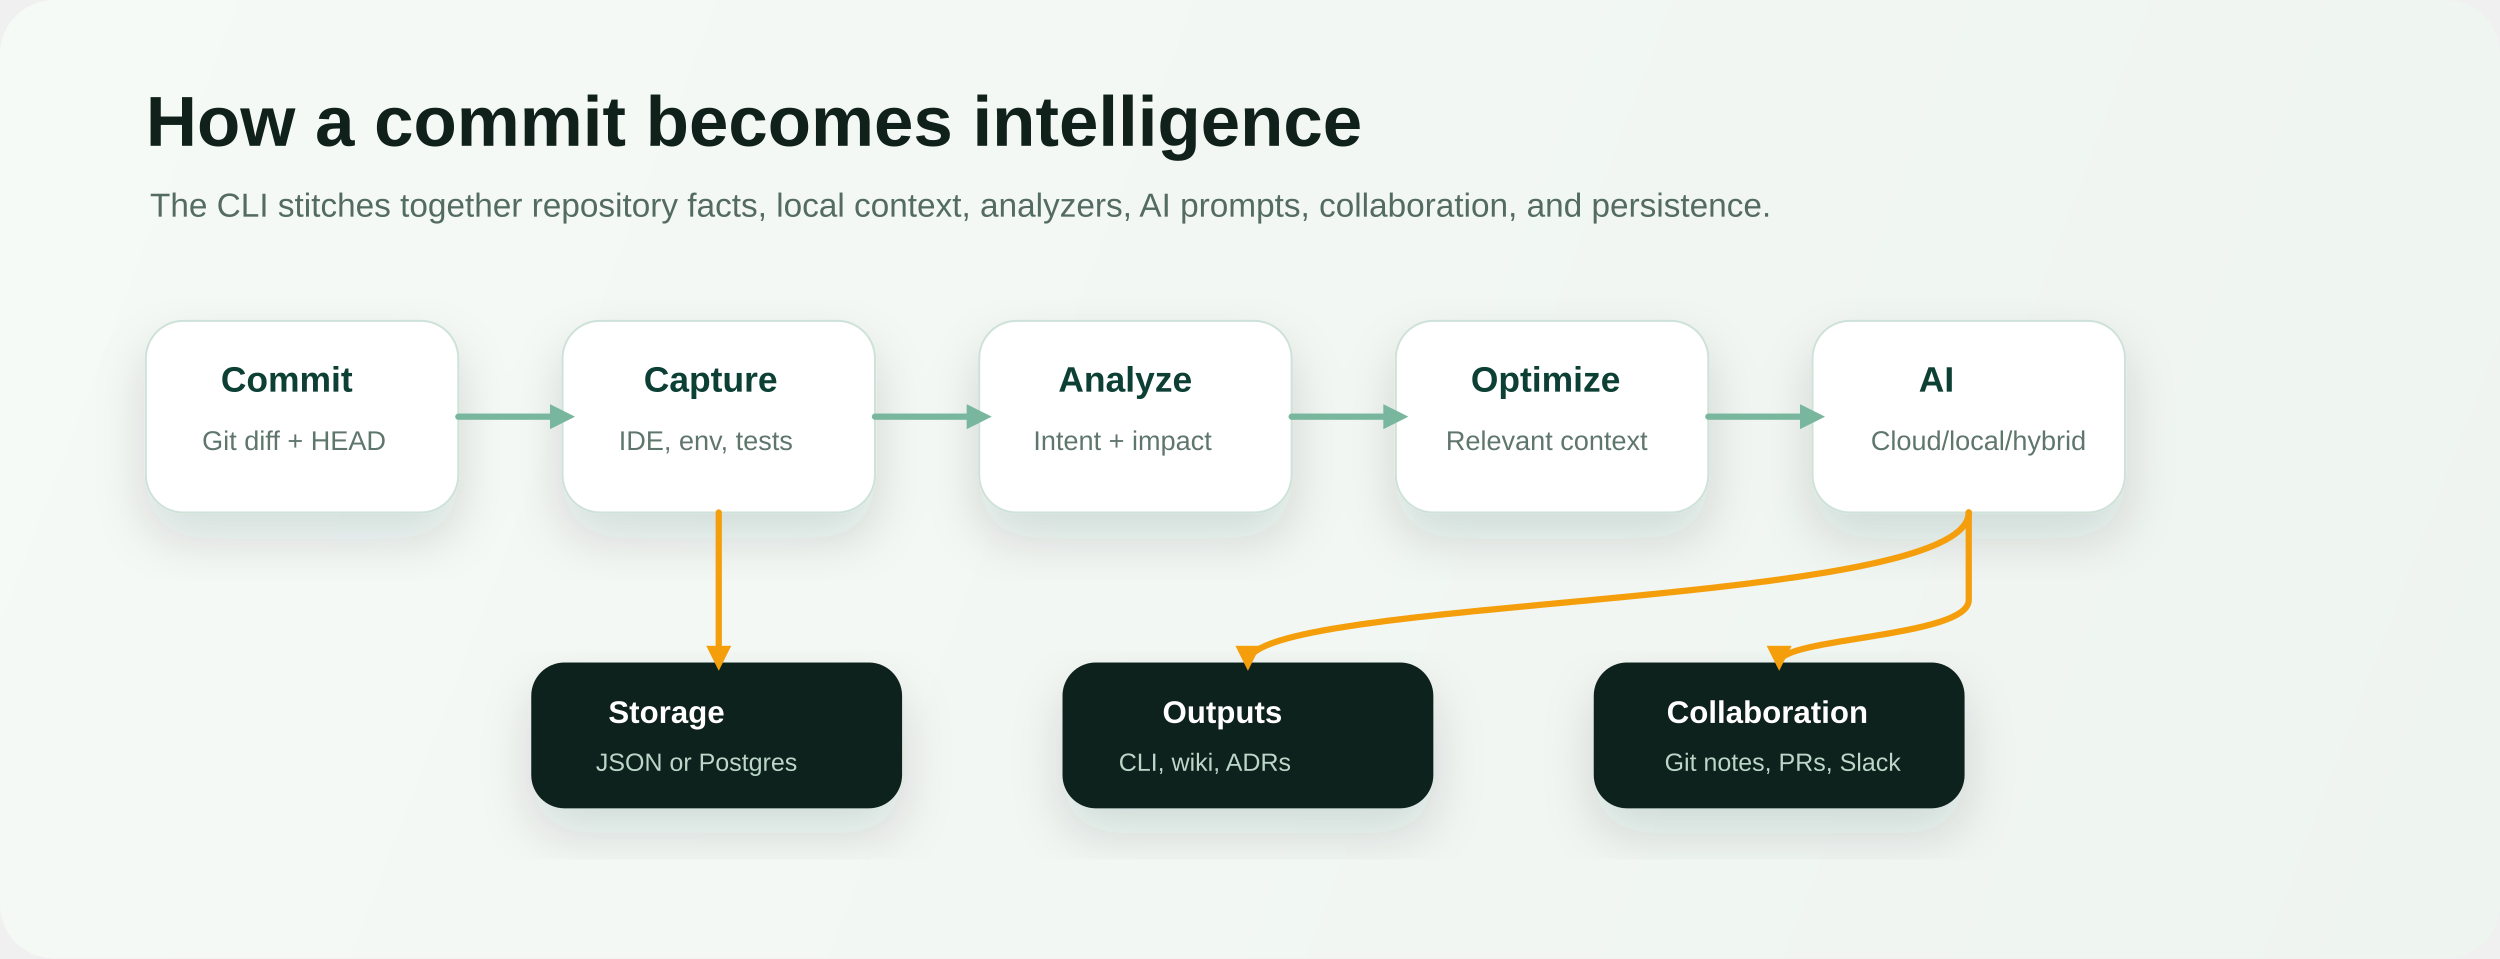
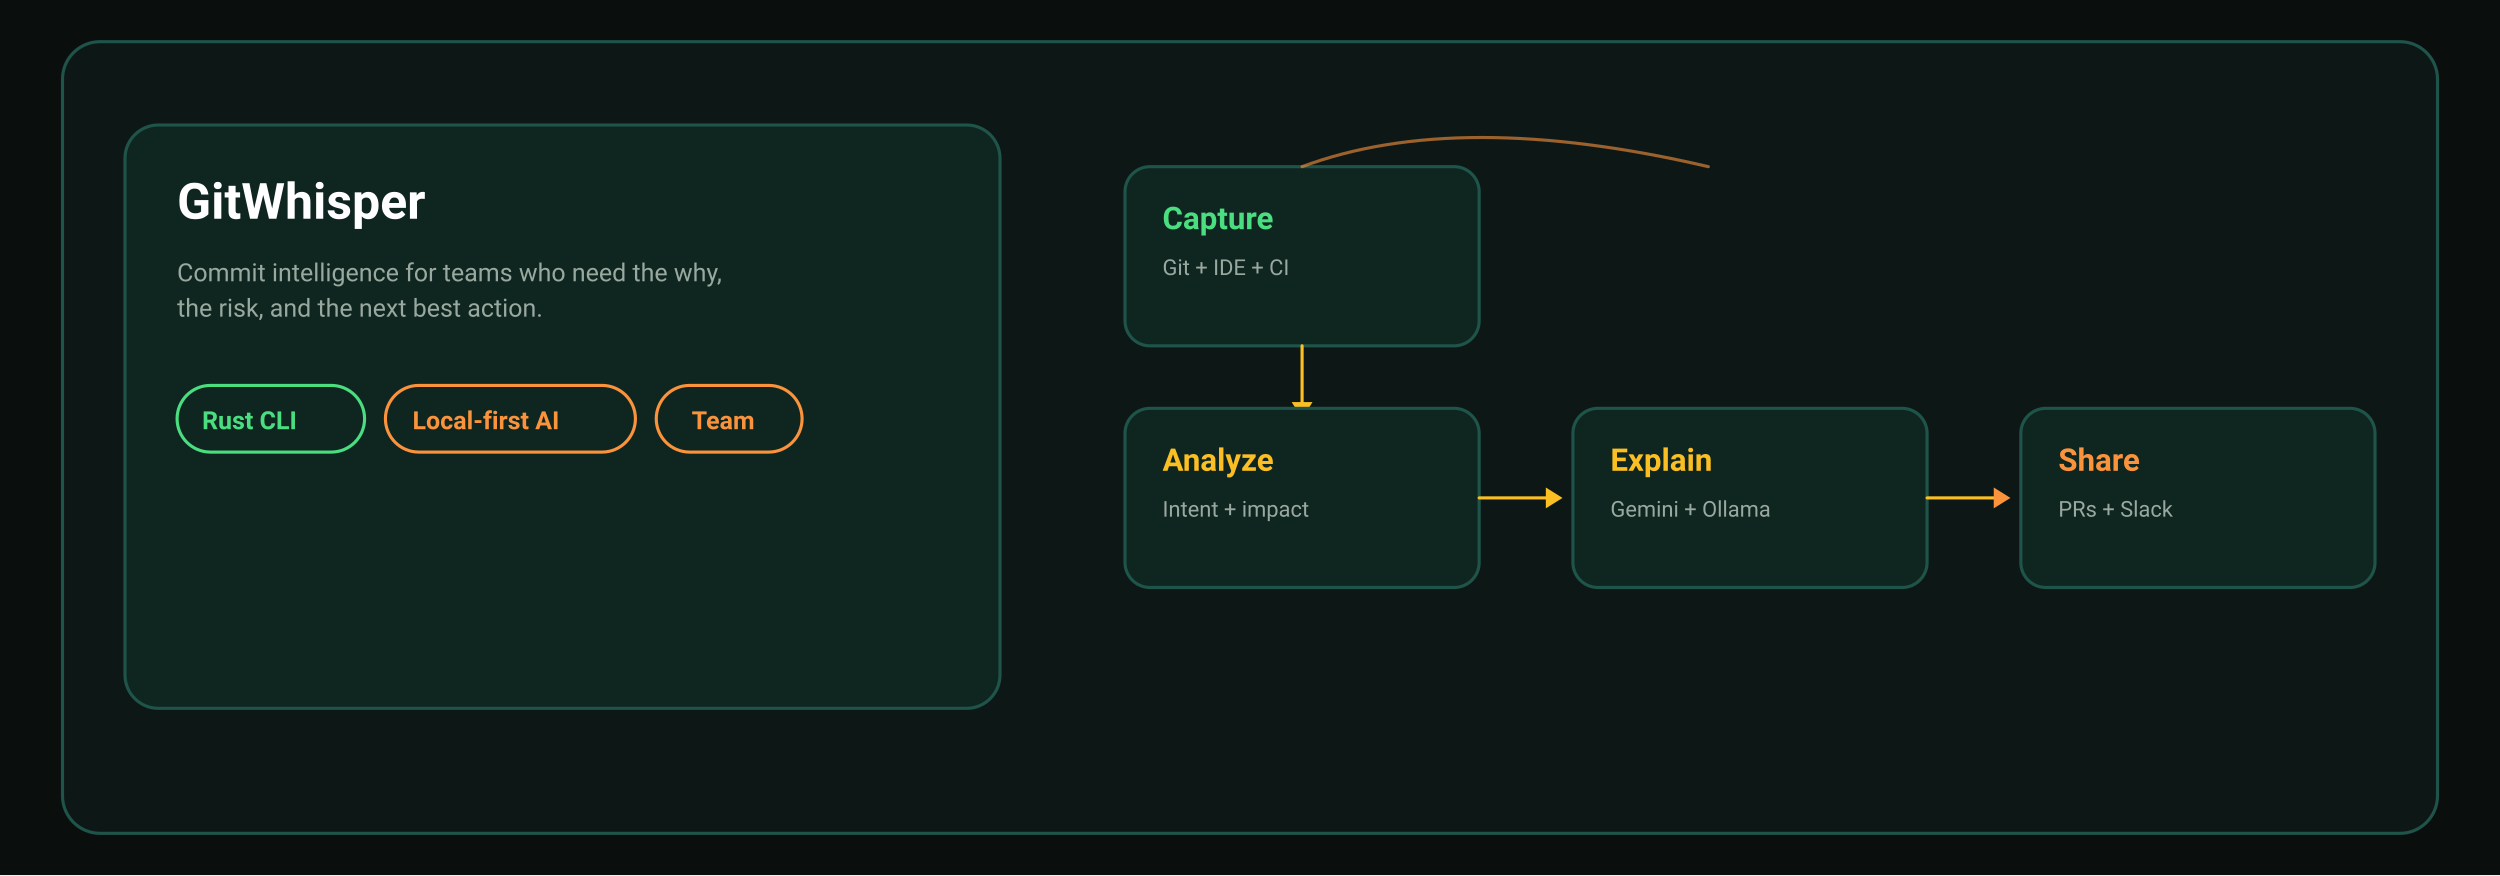
- <svg xmlns="http://www.w3.org/2000/svg" width="1200" height="460" viewBox="0 0 1200 460" fill="none" role="img" aria-labelledby="title desc">
+ <svg xmlns="http://www.w3.org/2000/svg" width="1200" height="420" viewBox="0 0 1200 420" fill="none" role="img" aria-labelledby="title desc">
  <defs>
-     <linearGradient id="bg" x1="0" y1="0" x2="1200" y2="460" gradientUnits="userSpaceOnUse">
-       <stop stop-color="#f6faf7" />
-       <stop offset="1" stop-color="#eef4f0" />
-     </linearGradient>
-     <filter id="shadow" x="-20%" y="-25%" width="140%" height="160%" color-interpolation-filters="sRGB">
-       <feDropShadow dx="0" dy="12" stdDeviation="12" flood-color="#1a2e26" flood-opacity="0.14" />
-     </filter>
+     <style>
+       .page-bg { fill: #0a0f0e; }
+       .card-bg { fill: #0d1816; stroke: #1e5449; stroke-width: 1.5; }
+       .main-box { fill: #0f2620; stroke: #1e5449; stroke-width: 1.5; }
+       .flow-box { fill: #0f2620; stroke: #1e5449; stroke-width: 1.5; }
+       .title-main { fill: #ffffff; font-family: -apple-system, BlinkMacSystemFont, "Segoe UI", Roboto, sans-serif; font-size: 24px; font-weight: 700; }
+       .title-sub { fill: #9aa9a0; font-family: -apple-system, BlinkMacSystemFont, "Segoe UI", Roboto, sans-serif; font-size: 12px; }
+       .button-text { fill: #ffffff; font-family: -apple-system, BlinkMacSystemFont, "Segoe UI", Roboto, sans-serif; font-size: 12px; font-weight: 600; }
+       .flow-label { fill: #ffffff; font-family: -apple-system, BlinkMacSystemFont, "Segoe UI", Roboto, sans-serif; font-size: 15px; font-weight: 700; }
+       .flow-desc { fill: #9aa9a0; font-family: -apple-system, BlinkMacSystemFont, "Segoe UI", Roboto, sans-serif; font-size: 10.5px; }
+       .flow-line { stroke: #fbbf24; stroke-width: 1.5; fill: none; stroke-linecap: round; stroke-linejoin: round; }
+       .button-border { stroke: #4ade80; stroke-width: 1.5; fill: none; }
+       .button-border-orange { stroke: #fb923c; stroke-width: 1.5; fill: none; }
+     </style>
  </defs>
-   <rect width="1200" height="460" rx="26" fill="url(#bg)" />
-   <text x="70" y="70" fill="#10201b" font-family="Segoe UI, Arial, sans-serif" font-size="34" font-weight="800">How a commit becomes intelligence</text>
-   <text x="72" y="104" fill="#536b61" font-family="Segoe UI, Arial, sans-serif" font-size="16">The CLI stitches together repository facts, local context, analyzers, AI prompts, collaboration, and persistence.</text>
-   <g filter="url(#shadow)">
-     <rect x="70" y="154" width="150" height="92" rx="18" fill="#ffffff" stroke="#cfe2da" />
-     <text x="106" y="188" fill="#0f3f35" font-family="Segoe UI, Arial, sans-serif" font-size="17" font-weight="800">Commit</text>
-     <text x="97" y="216" fill="#5f766c" font-family="Segoe UI, Arial, sans-serif" font-size="13">Git diff + HEAD</text>
-     <rect x="270" y="154" width="150" height="92" rx="18" fill="#ffffff" stroke="#cfe2da" />
-     <text x="309" y="188" fill="#0f3f35" font-family="Segoe UI, Arial, sans-serif" font-size="17" font-weight="800">Capture</text>
-     <text x="297" y="216" fill="#5f766c" font-family="Segoe UI, Arial, sans-serif" font-size="13">IDE, env, tests</text>
-     <rect x="470" y="154" width="150" height="92" rx="18" fill="#ffffff" stroke="#cfe2da" />
-     <text x="508" y="188" fill="#0f3f35" font-family="Segoe UI, Arial, sans-serif" font-size="17" font-weight="800">Analyze</text>
-     <text x="496" y="216" fill="#5f766c" font-family="Segoe UI, Arial, sans-serif" font-size="13">Intent + impact</text>
-     <rect x="670" y="154" width="150" height="92" rx="18" fill="#ffffff" stroke="#cfe2da" />
-     <text x="706" y="188" fill="#0f3f35" font-family="Segoe UI, Arial, sans-serif" font-size="17" font-weight="800">Optimize</text>
-     <text x="694" y="216" fill="#5f766c" font-family="Segoe UI, Arial, sans-serif" font-size="13">Relevant context</text>
-     <rect x="870" y="154" width="150" height="92" rx="18" fill="#ffffff" stroke="#cfe2da" />
-     <text x="921" y="188" fill="#0f3f35" font-family="Segoe UI, Arial, sans-serif" font-size="17" font-weight="800">AI</text>
-     <text x="898" y="216" fill="#5f766c" font-family="Segoe UI, Arial, sans-serif" font-size="13">Cloud/local/hybrid</text>
+   <rect width="1200" height="420" class="page-bg" />
+   <rect x="30" y="20" width="1140" height="380" rx="18" class="card-bg" />
+   <g>
+     <rect x="60" y="60" width="420" height="280" rx="16" class="main-box" />
+     <text x="85" y="105" class="title-main">GitWhisper</text>
+     <text x="85" y="135" class="title-sub">Commit intelligence for teams who need the why,</text>
+     <text x="85" y="152" class="title-sub">the risk, and the next best action.</text>
+     <rect x="85" y="185" width="90" height="32" rx="16" class="button-border" />
+     <text x="97" y="206" class="button-text" style="fill: #4ade80;">Rust CLI</text>
+     <rect x="185" y="185" width="120" height="32" rx="16" class="button-border-orange" />
+     <text x="198" y="206" class="button-text" style="fill: #fb923c;">Local-first AI</text>
+     <rect x="315" y="185" width="70" height="32" rx="16" class="button-border-orange" />
+     <text x="332" y="206" class="button-text" style="fill: #fb923c;">Team</text>
  </g>
-   <g stroke="#78b69e" stroke-width="3" stroke-linecap="round">
-     <path d="M220 200H270" />
-     <path d="M420 200H470" />
-     <path d="M620 200H670" />
-     <path d="M820 200H870" />
+   <g>
+     <rect x="540" y="80" width="170" height="86" rx="12" class="flow-box" />
+     <text x="558" y="110" class="flow-label" style="fill: #4ade80;">Capture</text>
+     <text x="558" y="132" class="flow-desc">Git + IDE + CI</text>
+     <path d="M 625 166 L 625 196" class="flow-line" />
+     <polygon points="625,201 620,193 630,193" fill="#fbbf24" />
  </g>
-   <g fill="#78b69e">
-     <path d="M264 194L276 200L264 206V194Z" />
-     <path d="M464 194L476 200L464 206V194Z" />
-     <path d="M664 194L676 200L664 206V194Z" />
-     <path d="M864 194L876 200L864 206V194Z" />
+   <g>
+     <rect x="540" y="196" width="170" height="86" rx="12" class="flow-box" />
+     <text x="558" y="226" class="flow-label" style="fill: #fbbf24;">Analyze</text>
+     <text x="558" y="248" class="flow-desc">Intent + impact</text>
+     <path d="M 710 239 L 745 239" class="flow-line" />
+     <polygon points="750,239 742,244 742,234" fill="#fbbf24" />
  </g>
-   <g filter="url(#shadow)">
-     <rect x="255" y="318" width="178" height="70" rx="16" fill="#10201b" />
-     <text x="292" y="347" fill="#ffffff" font-family="Segoe UI, Arial, sans-serif" font-size="15" font-weight="800">Storage</text>
-     <text x="286" y="370" fill="#bad7ca" font-family="Segoe UI, Arial, sans-serif" font-size="12">JSON or Postgres</text>
-     <rect x="510" y="318" width="178" height="70" rx="16" fill="#10201b" />
-     <text x="558" y="347" fill="#ffffff" font-family="Segoe UI, Arial, sans-serif" font-size="15" font-weight="800">Outputs</text>
-     <text x="537" y="370" fill="#bad7ca" font-family="Segoe UI, Arial, sans-serif" font-size="12">CLI, wiki, ADRs</text>
-     <rect x="765" y="318" width="178" height="70" rx="16" fill="#10201b" />
-     <text x="800" y="347" fill="#ffffff" font-family="Segoe UI, Arial, sans-serif" font-size="15" font-weight="800">Collaboration</text>
-     <text x="799" y="370" fill="#bad7ca" font-family="Segoe UI, Arial, sans-serif" font-size="12">Git notes, PRs, Slack</text>
+   <g>
+     <rect x="755" y="196" width="170" height="86" rx="12" class="flow-box" />
+     <text x="773" y="226" class="flow-label" style="fill: #fbbf24;">Explain</text>
+     <text x="773" y="248" class="flow-desc">Gemini + Ollama</text>
+     <path d="M 925 239 L 960 239" class="flow-line" />
+     <polygon points="965,239 957,244 957,234" fill="#fb923c" />
  </g>
-   <path d="M345 246V318" stroke="#f59e0b" stroke-width="3" stroke-linecap="round" />
-   <path d="M945 246C945 292 599 286 599 318" stroke="#f59e0b" stroke-width="3" stroke-linecap="round" />
-   <path d="M945 246V288C945 306 854 306 854 318" stroke="#f59e0b" stroke-width="3" stroke-linecap="round" />
-   <g fill="#f59e0b">
-     <path d="M339 310L345 322L351 310H339Z" />
-     <path d="M593 310L599 322L605 310H593Z" />
-     <path d="M848 310L854 322L860 310H848Z" />
+   <g>
+     <rect x="970" y="196" width="170" height="86" rx="12" class="flow-box" />
+     <text x="988" y="226" class="flow-label" style="fill: #fb923c;">Share</text>
+     <text x="988" y="248" class="flow-desc">PRs + Slack</text>
  </g>
+   <path d="M 625 80 Q 700 52 820 80" stroke="#fb923c" stroke-width="1.5" fill="none" stroke-linecap="round" opacity="0.6" />
</svg>
